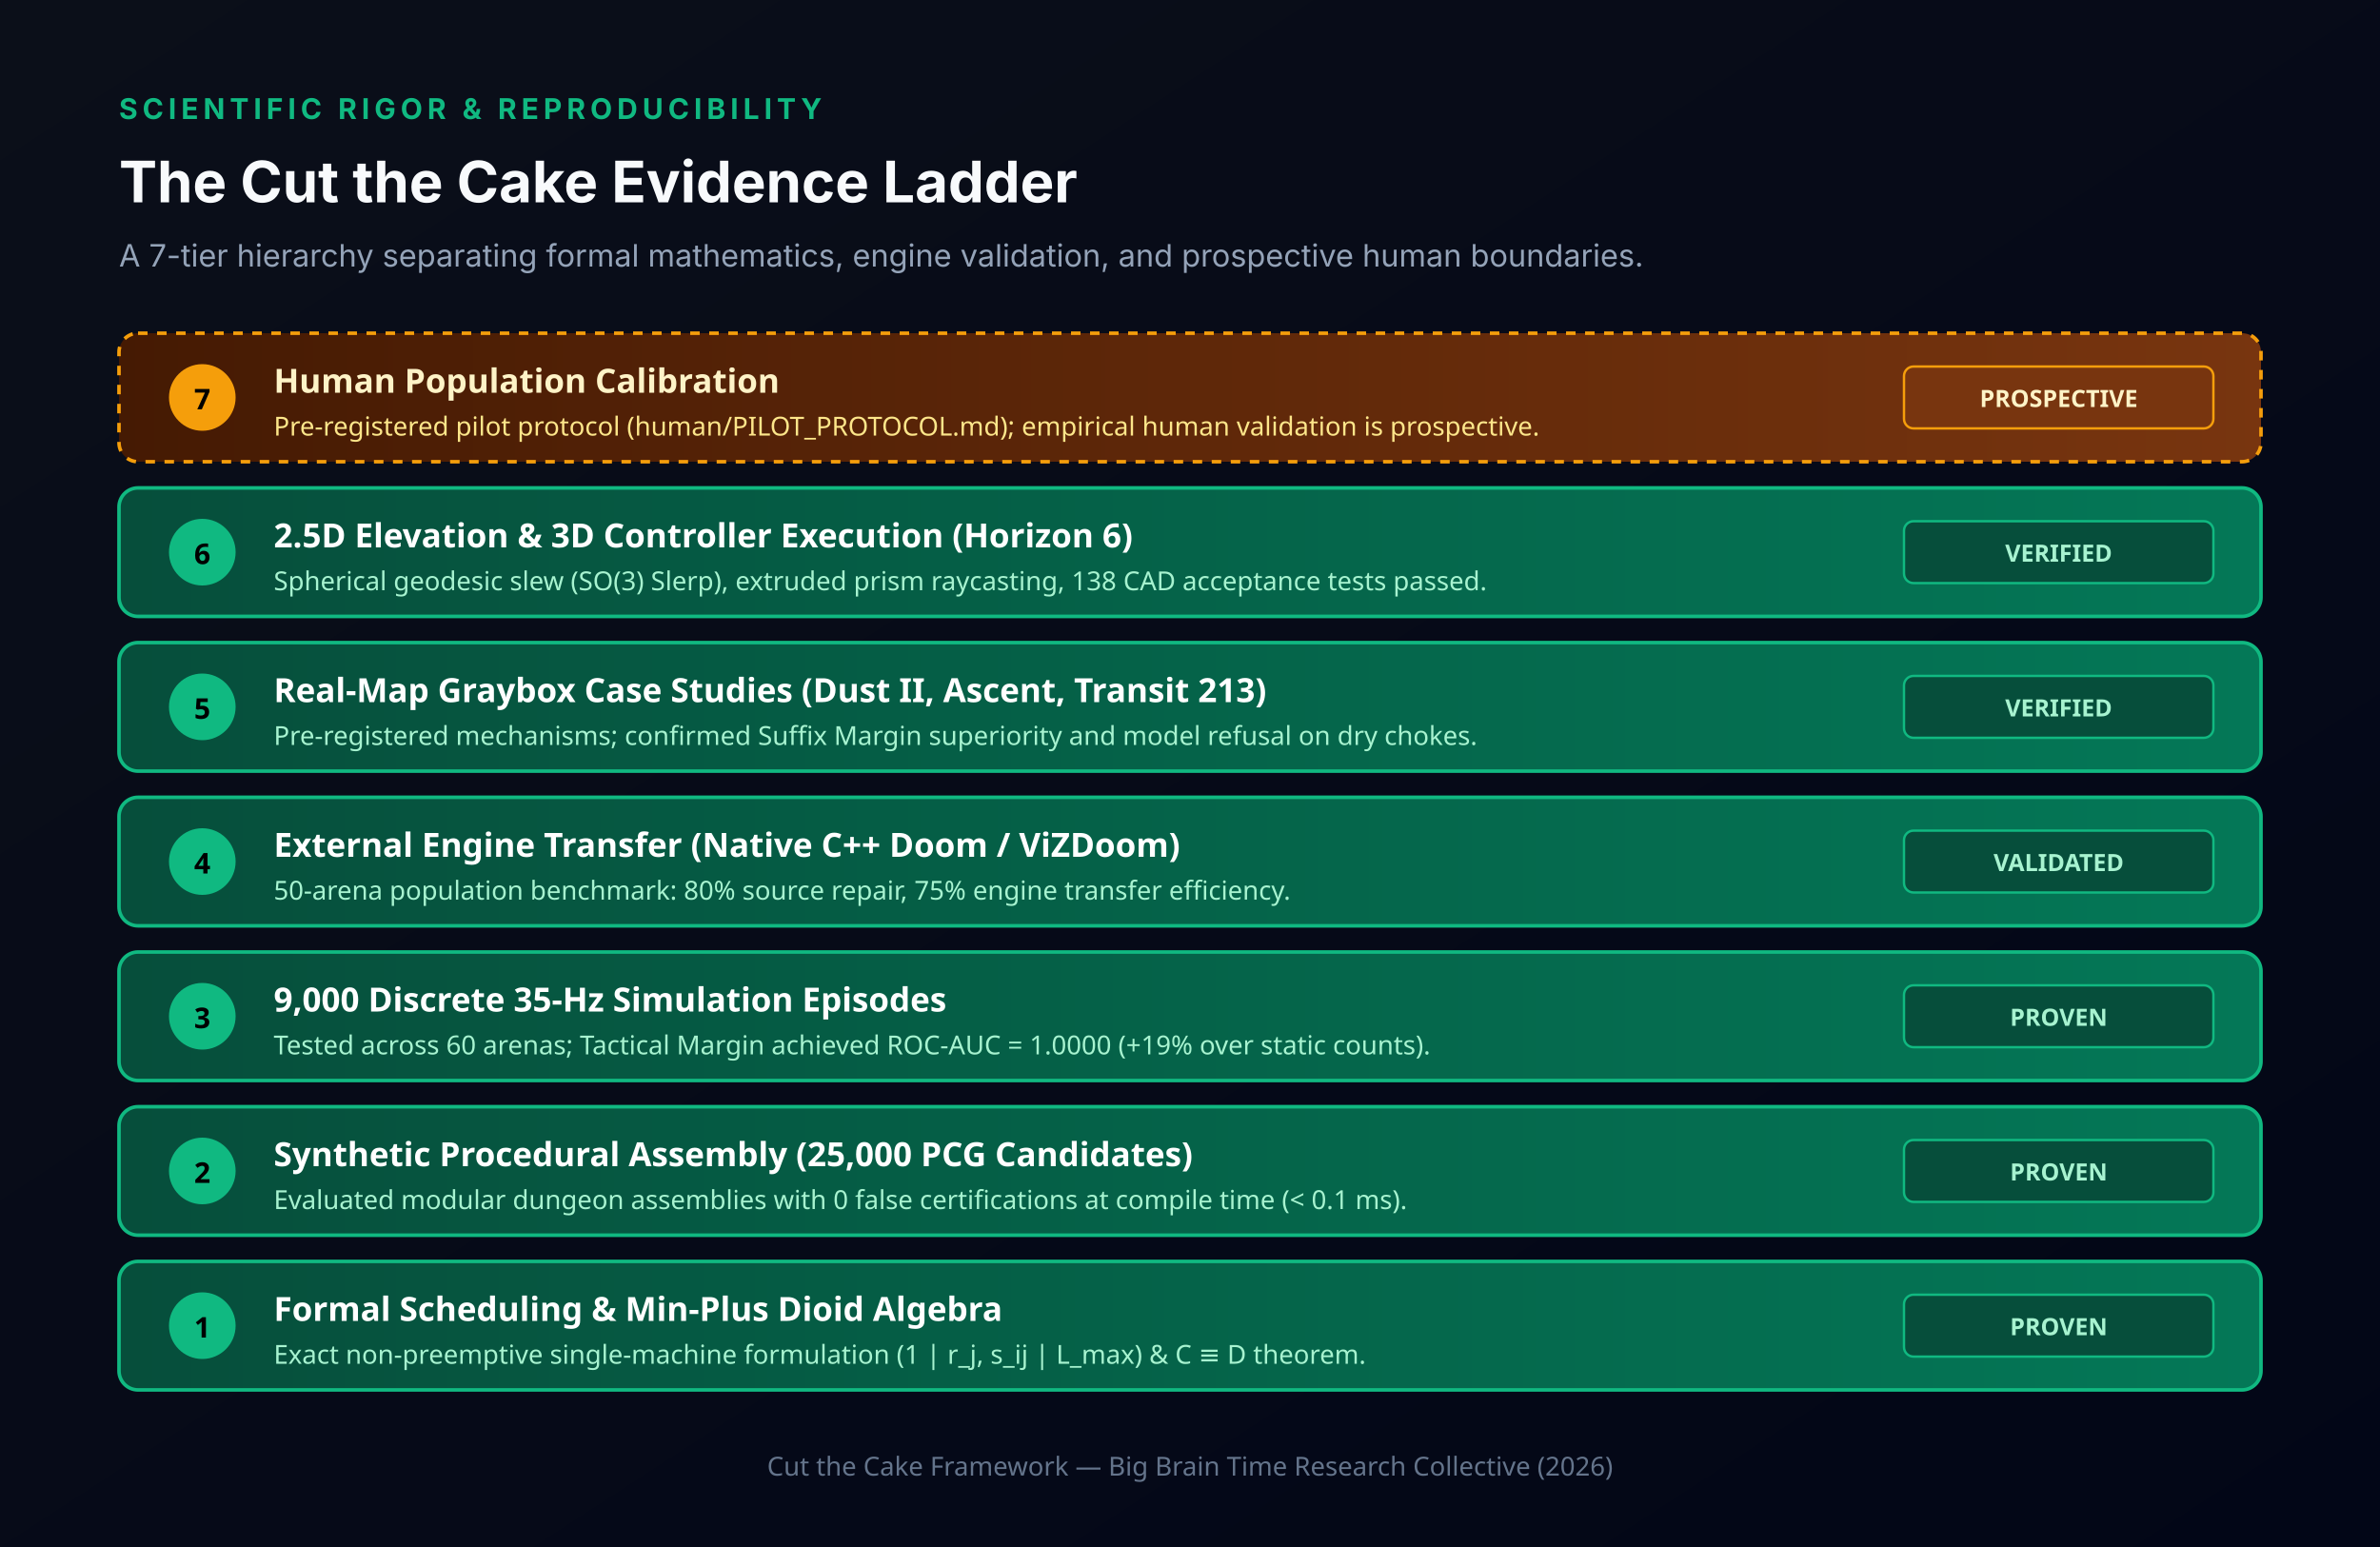
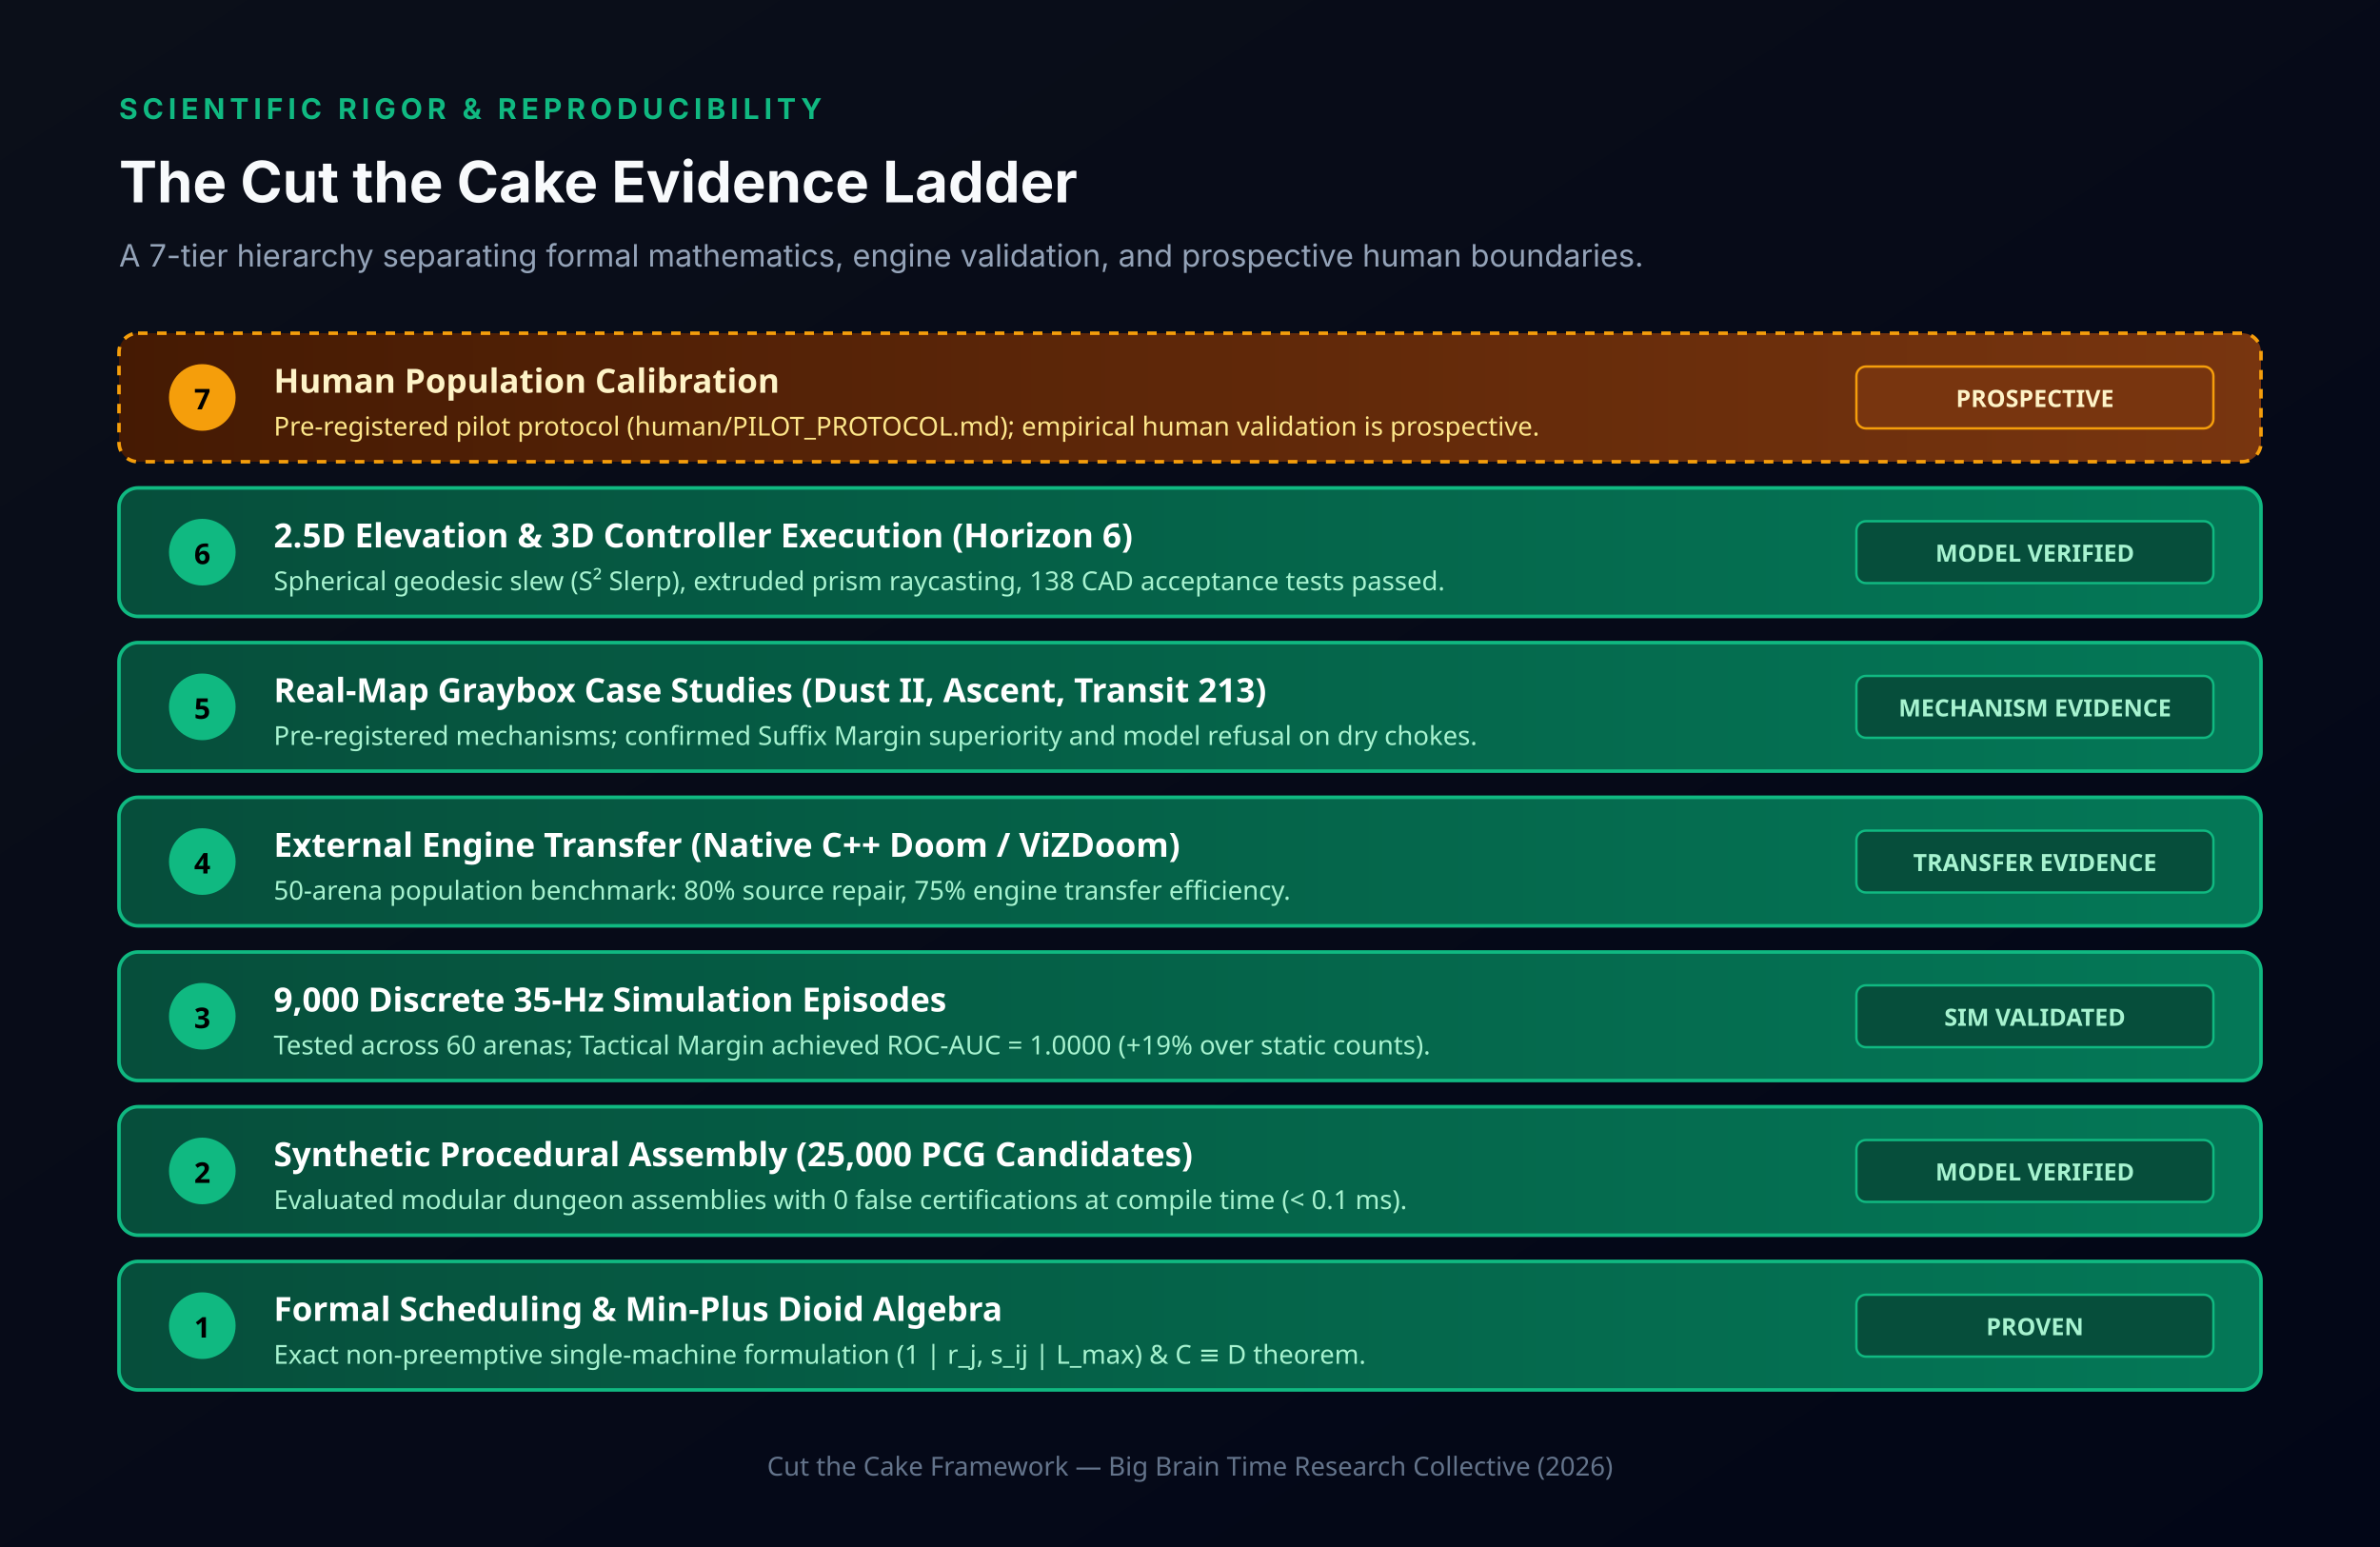
<svg xmlns="http://www.w3.org/2000/svg" viewBox="0 0 1000 650" width="100%" height="100%">
  <defs>
    <linearGradient id="bgGrad" x1="0%" y1="0%" x2="100%" y2="100%">
      <stop offset="0%" stop-color="#0b0f19" />
      <stop offset="100%" stop-color="#020617" />
    </linearGradient>
    <linearGradient id="cardGradGreen" x1="0%" y1="0%" x2="100%" y2="0%">
      <stop offset="0%" stop-color="#064e3b" />
      <stop offset="100%" stop-color="#047857" />
    </linearGradient>
    <linearGradient id="cardGradBlue" x1="0%" y1="0%" x2="100%" y2="0%">
      <stop offset="0%" stop-color="#0f172a" />
      <stop offset="100%" stop-color="#1e293b" />
    </linearGradient>
    <linearGradient id="cardGradYellow" x1="0%" y1="0%" x2="100%" y2="0%">
      <stop offset="0%" stop-color="#451a03" />
      <stop offset="100%" stop-color="#78350f" />
    </linearGradient>
    <filter id="glow" x="-20%" y="-20%" width="140%" height="140%">
      <feGaussianBlur stdDeviation="4" result="blur" />
      <feComposite in="SourceGraphic" in2="blur" operator="over" />
    </filter>
  </defs>
  <rect width="1000" height="650" fill="url(#bgGrad)" />
  <text x="50" y="50" fill="#10b981" font-family="system-ui, -apple-system, sans-serif" font-size="12" font-weight="bold" letter-spacing="2">SCIENTIFIC RIGOR &amp; REPRODUCIBILITY</text>
  <text x="50" y="85" fill="#f8fafc" font-family="system-ui, -apple-system, sans-serif" font-size="24" font-weight="bold">The Cut the Cake Evidence Ladder</text>
  <text x="50" y="112" fill="#94a3b8" font-family="system-ui, -apple-system, sans-serif" font-size="13">A 7-tier hierarchy separating formal mathematics, engine validation, and prospective human boundaries.</text>
  <g transform="translate(50, 140)">
    <rect width="900" height="54" rx="8" fill="url(#cardGradYellow)" stroke="#f59e0b" stroke-width="1.5" stroke-dasharray="4,4" />
    <circle cx="35" cy="27" r="14" fill="#f59e0b" />
    <text x="35" y="32" fill="#000" font-family="system-ui, sans-serif" font-size="12" font-weight="bold" text-anchor="middle">7</text>
    <text x="65" y="25" fill="#fef3c7" font-family="system-ui, sans-serif" font-size="14" font-weight="bold">Human Population Calibration</text>
    <text x="65" y="43" fill="#fde68a" font-family="system-ui, sans-serif" font-size="11">Pre-registered pilot protocol (human/PILOT_PROTOCOL.md); empirical human validation is prospective.</text>
-     <rect x="750" y="14" width="130" height="26" rx="4" fill="#78350f" stroke="#f59e0b" stroke-width="1" />
-     <text x="815" y="31" fill="#fef3c7" font-family="system-ui, sans-serif" font-size="10" font-weight="bold" text-anchor="middle">PROSPECTIVE</text>
+     <rect x="730" y="14" width="150" height="26" rx="4" fill="#78350f" stroke="#f59e0b" stroke-width="1" />
+     <text x="805" y="31" fill="#fef3c7" font-family="system-ui, sans-serif" font-size="10" font-weight="bold" text-anchor="middle">PROSPECTIVE</text>
  </g>
  <g transform="translate(50, 205)">
    <rect width="900" height="54" rx="8" fill="url(#cardGradGreen)" stroke="#10b981" stroke-width="1.5" />
    <circle cx="35" cy="27" r="14" fill="#10b981" />
    <text x="35" y="32" fill="#000" font-family="system-ui, sans-serif" font-size="12" font-weight="bold" text-anchor="middle">6</text>
    <text x="65" y="25" fill="#ffffff" font-family="system-ui, sans-serif" font-size="14" font-weight="bold">2.5D Elevation &amp; 3D Controller Execution (Horizon 6)</text>
-     <text x="65" y="43" fill="#a7f3d0" font-family="system-ui, sans-serif" font-size="11">Spherical geodesic slew (SO(3) Slerp), extruded prism raycasting, 138 CAD acceptance tests passed.</text>
-     <rect x="750" y="14" width="130" height="26" rx="4" fill="#064e3b" stroke="#10b981" stroke-width="1" />
-     <text x="815" y="31" fill="#a7f3d0" font-family="system-ui, sans-serif" font-size="10" font-weight="bold" text-anchor="middle">VERIFIED</text>
+     <text x="65" y="43" fill="#a7f3d0" font-family="system-ui, sans-serif" font-size="11">Spherical geodesic slew (S² Slerp), extruded prism raycasting, 138 CAD acceptance tests passed.</text>
+     <rect x="730" y="14" width="150" height="26" rx="4" fill="#064e3b" stroke="#10b981" stroke-width="1" />
+     <text x="805" y="31" fill="#a7f3d0" font-family="system-ui, sans-serif" font-size="10" font-weight="bold" text-anchor="middle">MODEL VERIFIED</text>
  </g>
  <g transform="translate(50, 270)">
    <rect width="900" height="54" rx="8" fill="url(#cardGradGreen)" stroke="#10b981" stroke-width="1.5" />
    <circle cx="35" cy="27" r="14" fill="#10b981" />
    <text x="35" y="32" fill="#000" font-family="system-ui, sans-serif" font-size="12" font-weight="bold" text-anchor="middle">5</text>
    <text x="65" y="25" fill="#ffffff" font-family="system-ui, sans-serif" font-size="14" font-weight="bold">Real-Map Graybox Case Studies (Dust II, Ascent, Transit 213)</text>
    <text x="65" y="43" fill="#a7f3d0" font-family="system-ui, sans-serif" font-size="11">Pre-registered mechanisms; confirmed Suffix Margin superiority and model refusal on dry chokes.</text>
-     <rect x="750" y="14" width="130" height="26" rx="4" fill="#064e3b" stroke="#10b981" stroke-width="1" />
-     <text x="815" y="31" fill="#a7f3d0" font-family="system-ui, sans-serif" font-size="10" font-weight="bold" text-anchor="middle">VERIFIED</text>
+     <rect x="730" y="14" width="150" height="26" rx="4" fill="#064e3b" stroke="#10b981" stroke-width="1" />
+     <text x="805" y="31" fill="#a7f3d0" font-family="system-ui, sans-serif" font-size="10" font-weight="bold" text-anchor="middle">MECHANISM EVIDENCE</text>
  </g>
  <g transform="translate(50, 335)">
    <rect width="900" height="54" rx="8" fill="url(#cardGradGreen)" stroke="#10b981" stroke-width="1.5" />
    <circle cx="35" cy="27" r="14" fill="#10b981" />
    <text x="35" y="32" fill="#000" font-family="system-ui, sans-serif" font-size="12" font-weight="bold" text-anchor="middle">4</text>
    <text x="65" y="25" fill="#ffffff" font-family="system-ui, sans-serif" font-size="14" font-weight="bold">External Engine Transfer (Native C++ Doom / ViZDoom)</text>
    <text x="65" y="43" fill="#a7f3d0" font-family="system-ui, sans-serif" font-size="11">50-arena population benchmark: 80% source repair, 75% engine transfer efficiency.</text>
-     <rect x="750" y="14" width="130" height="26" rx="4" fill="#064e3b" stroke="#10b981" stroke-width="1" />
-     <text x="815" y="31" fill="#a7f3d0" font-family="system-ui, sans-serif" font-size="10" font-weight="bold" text-anchor="middle">VALIDATED</text>
+     <rect x="730" y="14" width="150" height="26" rx="4" fill="#064e3b" stroke="#10b981" stroke-width="1" />
+     <text x="805" y="31" fill="#a7f3d0" font-family="system-ui, sans-serif" font-size="10" font-weight="bold" text-anchor="middle">TRANSFER EVIDENCE</text>
  </g>
  <g transform="translate(50, 400)">
    <rect width="900" height="54" rx="8" fill="url(#cardGradGreen)" stroke="#10b981" stroke-width="1.5" />
    <circle cx="35" cy="27" r="14" fill="#10b981" />
    <text x="35" y="32" fill="#000" font-family="system-ui, sans-serif" font-size="12" font-weight="bold" text-anchor="middle">3</text>
    <text x="65" y="25" fill="#ffffff" font-family="system-ui, sans-serif" font-size="14" font-weight="bold">9,000 Discrete 35-Hz Simulation Episodes</text>
    <text x="65" y="43" fill="#a7f3d0" font-family="system-ui, sans-serif" font-size="11">Tested across 60 arenas; Tactical Margin achieved ROC-AUC = 1.0000 (+19% over static counts).</text>
-     <rect x="750" y="14" width="130" height="26" rx="4" fill="#064e3b" stroke="#10b981" stroke-width="1" />
-     <text x="815" y="31" fill="#a7f3d0" font-family="system-ui, sans-serif" font-size="10" font-weight="bold" text-anchor="middle">PROVEN</text>
+     <rect x="730" y="14" width="150" height="26" rx="4" fill="#064e3b" stroke="#10b981" stroke-width="1" />
+     <text x="805" y="31" fill="#a7f3d0" font-family="system-ui, sans-serif" font-size="10" font-weight="bold" text-anchor="middle">SIM VALIDATED</text>
  </g>
  <g transform="translate(50, 465)">
    <rect width="900" height="54" rx="8" fill="url(#cardGradGreen)" stroke="#10b981" stroke-width="1.5" />
    <circle cx="35" cy="27" r="14" fill="#10b981" />
    <text x="35" y="32" fill="#000" font-family="system-ui, sans-serif" font-size="12" font-weight="bold" text-anchor="middle">2</text>
    <text x="65" y="25" fill="#ffffff" font-family="system-ui, sans-serif" font-size="14" font-weight="bold">Synthetic Procedural Assembly (25,000 PCG Candidates)</text>
    <text x="65" y="43" fill="#a7f3d0" font-family="system-ui, sans-serif" font-size="11">Evaluated modular dungeon assemblies with 0 false certifications at compile time (&lt; 0.1 ms).</text>
-     <rect x="750" y="14" width="130" height="26" rx="4" fill="#064e3b" stroke="#10b981" stroke-width="1" />
-     <text x="815" y="31" fill="#a7f3d0" font-family="system-ui, sans-serif" font-size="10" font-weight="bold" text-anchor="middle">PROVEN</text>
+     <rect x="730" y="14" width="150" height="26" rx="4" fill="#064e3b" stroke="#10b981" stroke-width="1" />
+     <text x="805" y="31" fill="#a7f3d0" font-family="system-ui, sans-serif" font-size="10" font-weight="bold" text-anchor="middle">MODEL VERIFIED</text>
  </g>
  <g transform="translate(50, 530)">
    <rect width="900" height="54" rx="8" fill="url(#cardGradGreen)" stroke="#10b981" stroke-width="1.5" />
    <circle cx="35" cy="27" r="14" fill="#10b981" />
    <text x="35" y="32" fill="#000" font-family="system-ui, sans-serif" font-size="12" font-weight="bold" text-anchor="middle">1</text>
    <text x="65" y="25" fill="#ffffff" font-family="system-ui, sans-serif" font-size="14" font-weight="bold">Formal Scheduling &amp; Min-Plus Dioid Algebra</text>
    <text x="65" y="43" fill="#a7f3d0" font-family="system-ui, sans-serif" font-size="11">Exact non-preemptive single-machine formulation (1 | r_j, s_ij | L_max) &amp; C ≡ D theorem.</text>
-     <rect x="750" y="14" width="130" height="26" rx="4" fill="#064e3b" stroke="#10b981" stroke-width="1" />
-     <text x="815" y="31" fill="#a7f3d0" font-family="system-ui, sans-serif" font-size="10" font-weight="bold" text-anchor="middle">PROVEN</text>
+     <rect x="730" y="14" width="150" height="26" rx="4" fill="#064e3b" stroke="#10b981" stroke-width="1" />
+     <text x="805" y="31" fill="#a7f3d0" font-family="system-ui, sans-serif" font-size="10" font-weight="bold" text-anchor="middle">PROVEN</text>
  </g>
  <text x="500" y="620" fill="#64748b" font-family="system-ui, sans-serif" font-size="11" text-anchor="middle">Cut the Cake Framework — Big Brain Time Research Collective (2026)</text>
</svg>
